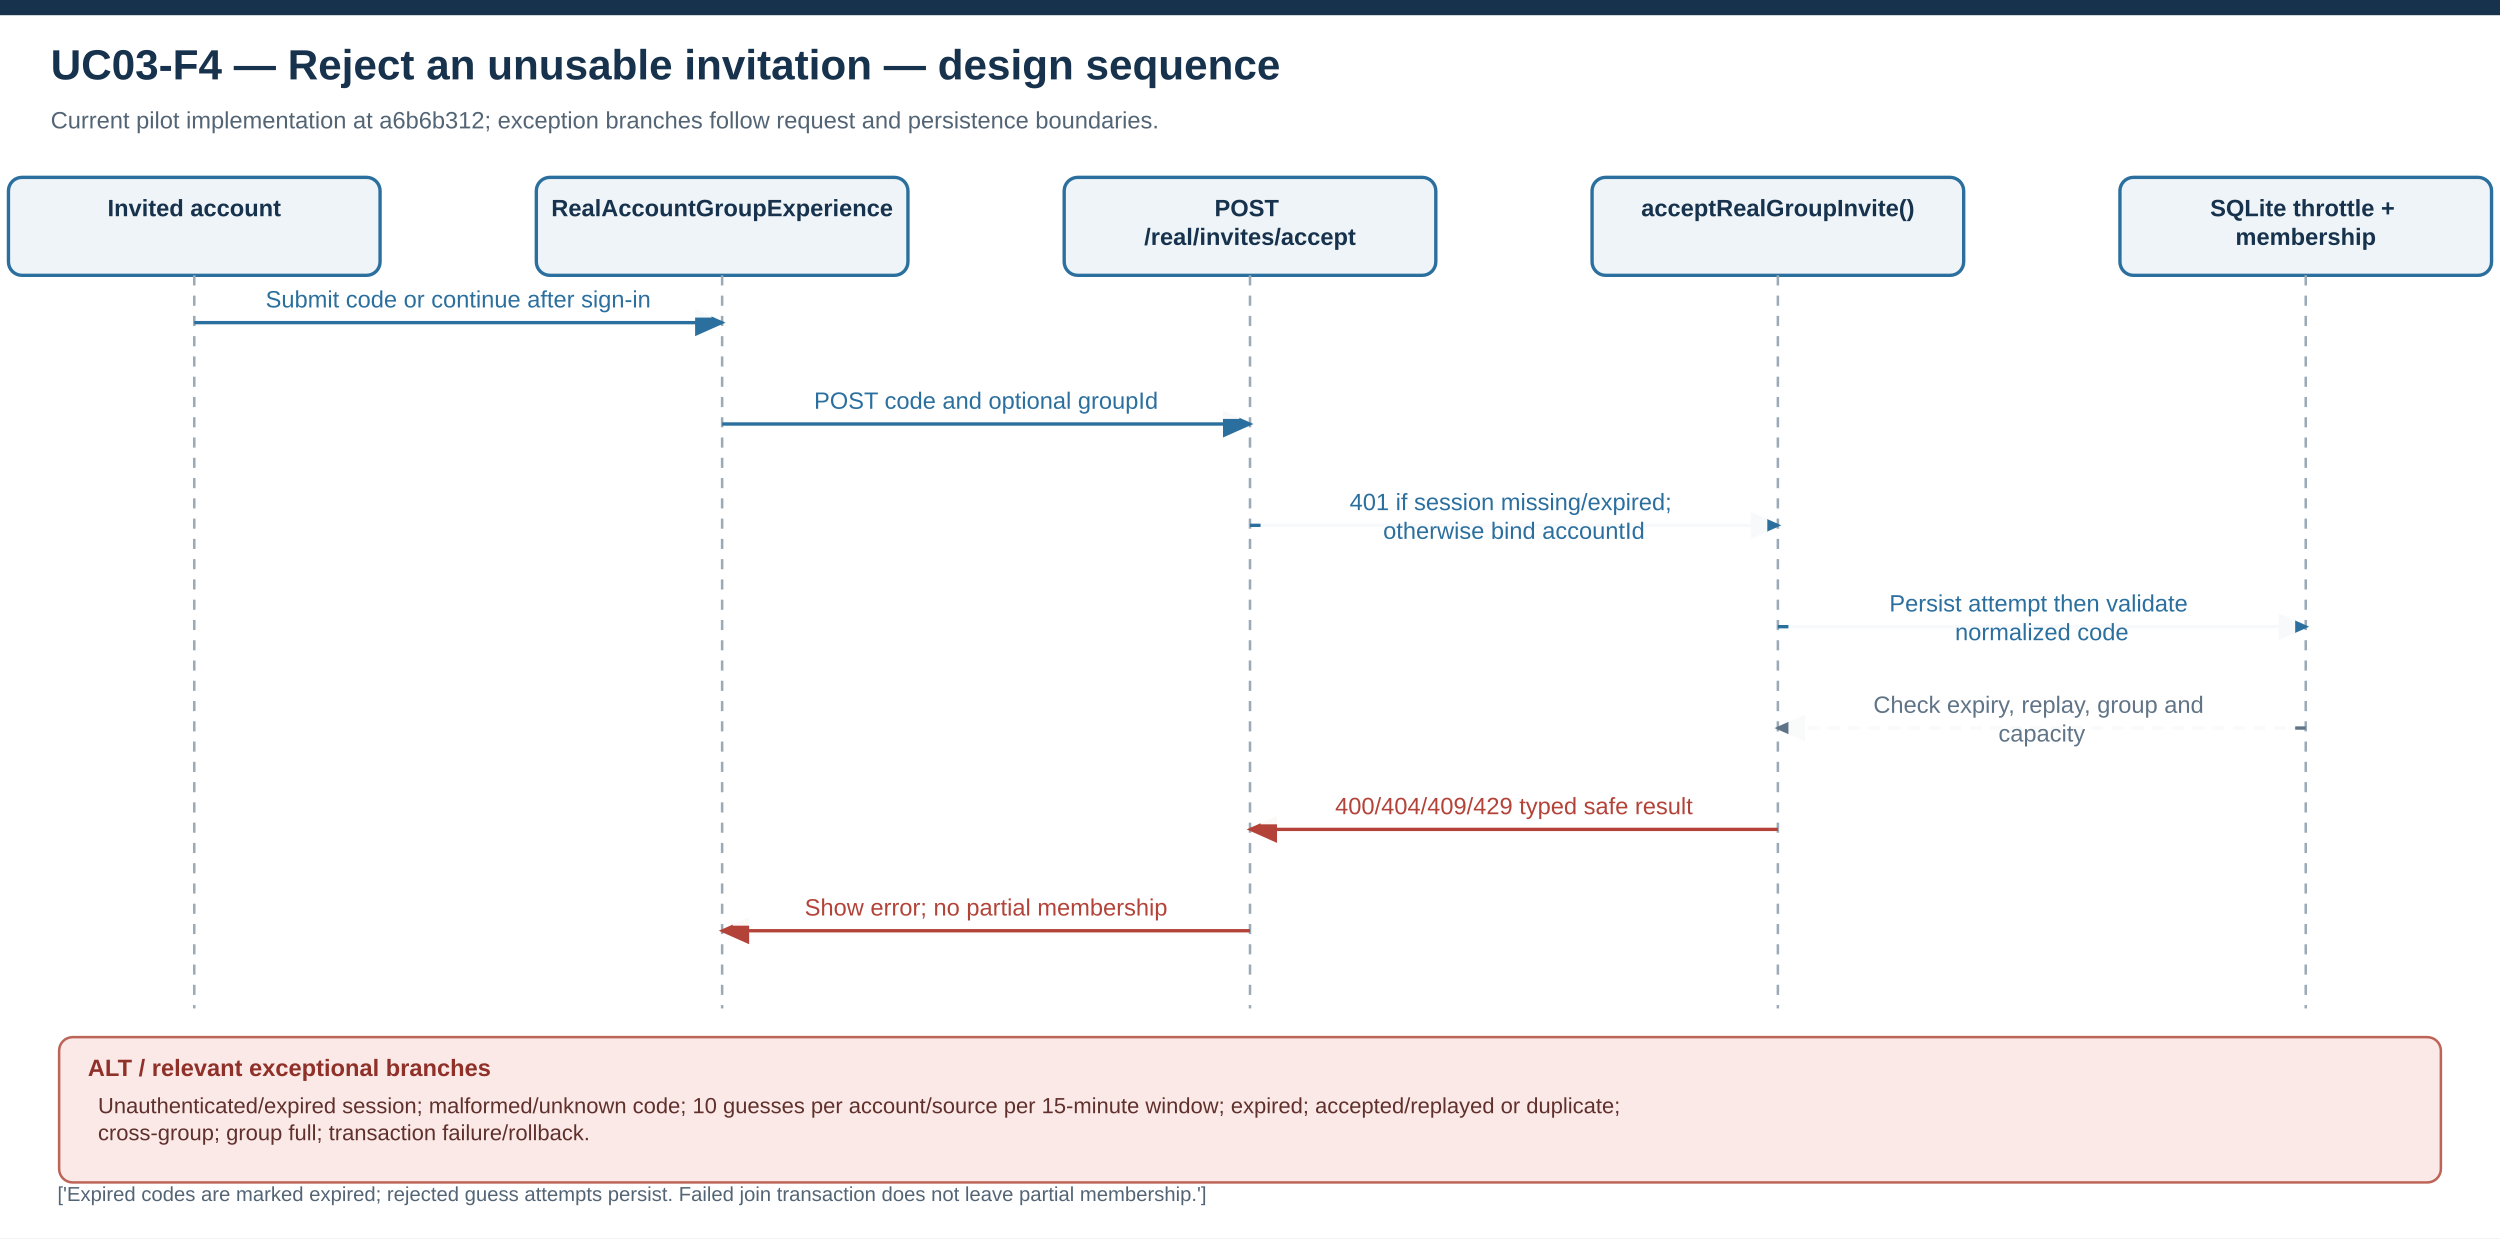
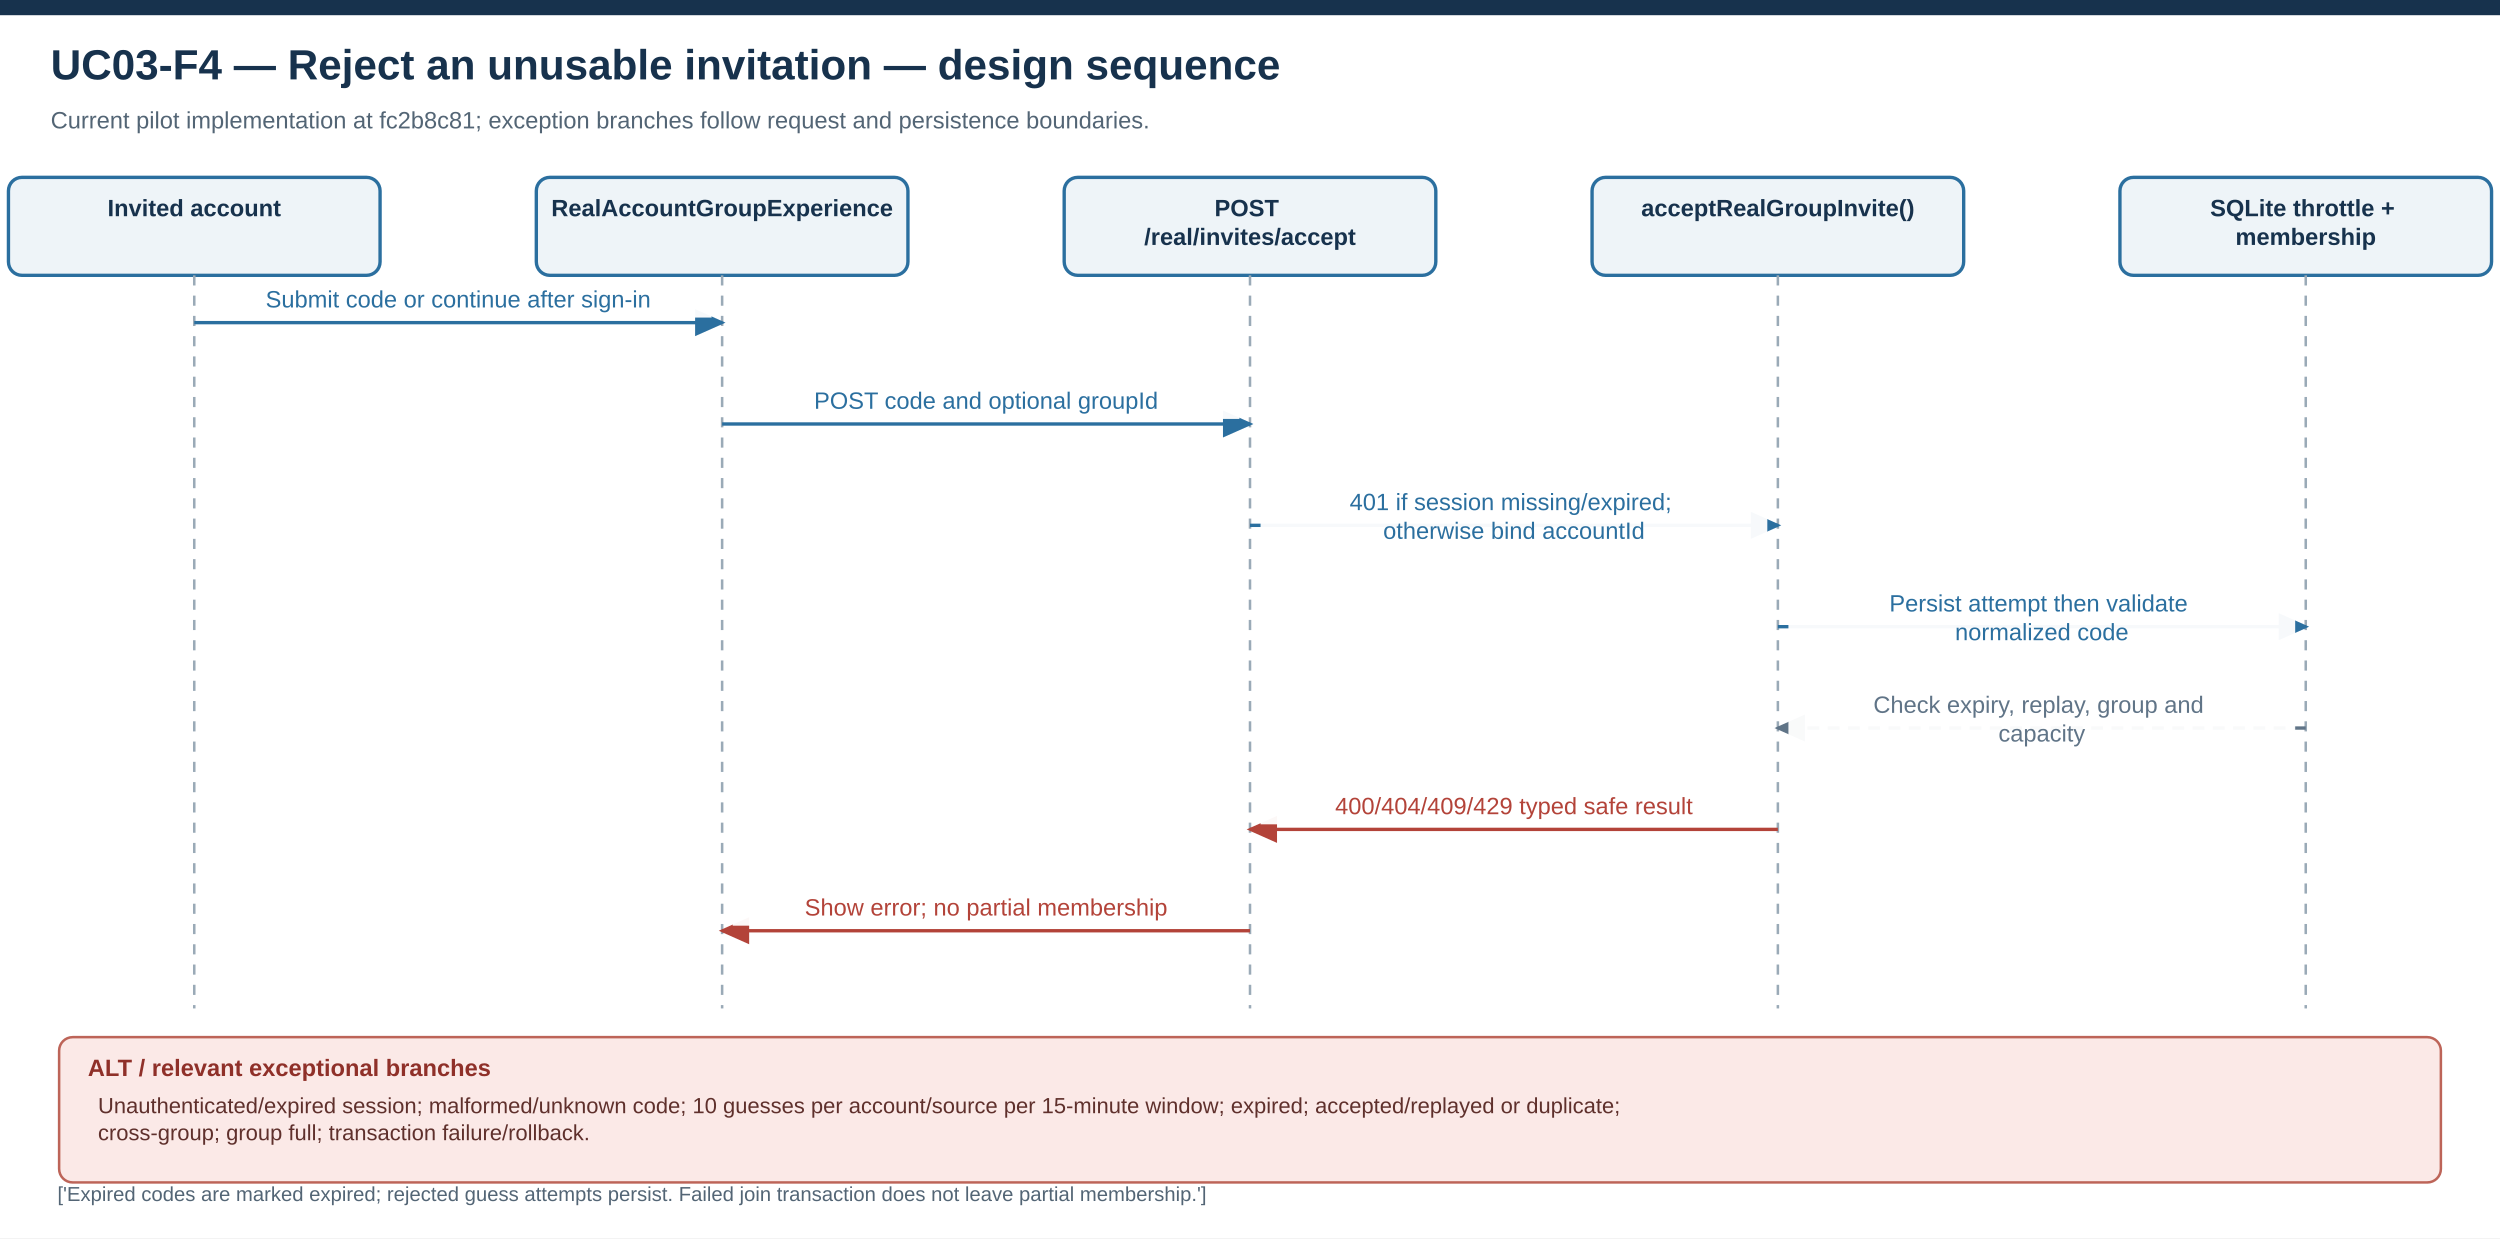
<svg xmlns="http://www.w3.org/2000/svg" width="1480px" height="733px" viewBox="0 0 1480 733" role="img" aria-label="UC03-F4 — Reject an unusable invitation — design sequence">
  <defs>
    <marker id="arrow" markerWidth="9" markerHeight="8" refX="8" refY="4" orient="auto">
      <path d="M0,0 L9,4 L0,8 z" fill="#607487" />
    </marker>
    <marker id="arrowBlue" markerWidth="9" markerHeight="8" refX="8" refY="4" orient="auto">
      <path d="M0,0 L9,4 L0,8 z" fill="#2b6f9f" />
    </marker>
    <marker id="arrowRed" markerWidth="9" markerHeight="8" refX="8" refY="4" orient="auto">
      <path d="M0,0 L9,4 L0,8 z" fill="#b34339" />
    </marker>
  </defs>
  <rect x="0" y="0" width="1480" height="733" fill="#ffffff" />
  <rect x="0" y="0" width="1480" height="9" fill="#17324d" />
  <text x="30" y="47" text-anchor="start" font-family="Arial, Helvetica, sans-serif" font-size="25px" font-weight="bold" fill="#17324d" word-spacing="1px" class="">UC03-F4 — Reject an unusable invitation — design sequence</text>
  <text x="30" y="76" text-anchor="start" font-family="Arial, Helvetica, sans-serif" font-size="14px" font-weight="normal" fill="#536575" word-spacing="1px">
-     <tspan x="30" dy="0">Current pilot implementation at a6b6b312; exception branches follow request and persistence boundaries.</tspan>
+     <tspan x="30" dy="0">Current pilot implementation at fc2b8c81; exception branches follow request and persistence boundaries.</tspan>
  </text>
  <rect x="5.0" y="105" width="220" height="58" rx="8" fill="#eef4f8" stroke="#2b6f9f" stroke-width="2" />
  <text x="115.0" y="128" text-anchor="middle" font-family="Arial, Helvetica, sans-serif" font-size="14px" font-weight="bold" fill="#17324d" word-spacing="1px">
    <tspan x="115.0" dy="0">Invited account</tspan>
  </text>
  <line x1="115.0" y1="163" x2="115.0" y2="597" stroke="#9aaab7" stroke-width="1.5" stroke-dasharray="6 6" />
  <rect x="317.5" y="105" width="220" height="58" rx="8" fill="#eef4f8" stroke="#2b6f9f" stroke-width="2" />
  <text x="427.5" y="128" text-anchor="middle" font-family="Arial, Helvetica, sans-serif" font-size="14px" font-weight="bold" fill="#17324d" word-spacing="1px">
    <tspan x="427.5" dy="0">RealAccountGroupExperience</tspan>
  </text>
  <line x1="427.5" y1="163" x2="427.5" y2="597" stroke="#9aaab7" stroke-width="1.5" stroke-dasharray="6 6" />
  <rect x="630.0" y="105" width="220" height="58" rx="8" fill="#eef4f8" stroke="#2b6f9f" stroke-width="2" />
  <text x="740.0" y="128" text-anchor="middle" font-family="Arial, Helvetica, sans-serif" font-size="14px" font-weight="bold" fill="#17324d" word-spacing="1px">
    <tspan x="740.0" dy="0">POST</tspan>
    <tspan x="740.0" dy="17">/real/invites/accept</tspan>
  </text>
  <line x1="740.0" y1="163" x2="740.0" y2="597" stroke="#9aaab7" stroke-width="1.5" stroke-dasharray="6 6" />
  <rect x="942.5" y="105" width="220" height="58" rx="8" fill="#eef4f8" stroke="#2b6f9f" stroke-width="2" />
  <text x="1052.5" y="128" text-anchor="middle" font-family="Arial, Helvetica, sans-serif" font-size="14px" font-weight="bold" fill="#17324d" word-spacing="1px">
    <tspan x="1052.5" dy="0">acceptRealGroupInvite()</tspan>
  </text>
  <line x1="1052.5" y1="163" x2="1052.5" y2="597" stroke="#9aaab7" stroke-width="1.5" stroke-dasharray="6 6" />
  <rect x="1255.0" y="105" width="220" height="58" rx="8" fill="#eef4f8" stroke="#2b6f9f" stroke-width="2" />
  <text x="1365.0" y="128" text-anchor="middle" font-family="Arial, Helvetica, sans-serif" font-size="14px" font-weight="bold" fill="#17324d" word-spacing="1px">
    <tspan x="1365.0" dy="0">SQLite throttle +</tspan>
    <tspan x="1365.0" dy="17">membership</tspan>
  </text>
  <line x1="1365.0" y1="163" x2="1365.0" y2="597" stroke="#9aaab7" stroke-width="1.5" stroke-dasharray="6 6" />
  <line x1="115.0" y1="191" x2="427.5" y2="191" stroke="#2b6f9f" stroke-width="2" marker-end="url(#arrowBlue)" />
  <rect x="121.25" y="166" width="300" height="22" fill="#ffffff" opacity="0.96" />
  <text x="271.25" y="182" text-anchor="middle" font-family="Arial, Helvetica, sans-serif" font-size="14px" font-weight="normal" fill="#2b6f9f" word-spacing="1px">
    <tspan x="271.25" dy="0">Submit code or continue after sign-in</tspan>
  </text>
  <line x1="427.5" y1="251" x2="740.0" y2="251" stroke="#2b6f9f" stroke-width="2" marker-end="url(#arrowBlue)" />
  <rect x="433.75" y="226" width="300" height="22" fill="#ffffff" opacity="0.96" />
  <text x="583.75" y="242" text-anchor="middle" font-family="Arial, Helvetica, sans-serif" font-size="14px" font-weight="normal" fill="#2b6f9f" word-spacing="1px">
    <tspan x="583.75" dy="0">POST code and optional groupId</tspan>
  </text>
  <line x1="740.0" y1="311" x2="1052.5" y2="311" stroke="#2b6f9f" stroke-width="2" marker-end="url(#arrowBlue)" />
  <rect x="746.25" y="286" width="300" height="39" fill="#ffffff" opacity="0.96" />
  <text x="896.25" y="302" text-anchor="middle" font-family="Arial, Helvetica, sans-serif" font-size="14px" font-weight="normal" fill="#2b6f9f" word-spacing="1px">
    <tspan x="896.25" dy="0">401 if session missing/expired;</tspan>
    <tspan x="896.25" dy="17">otherwise bind accountId</tspan>
  </text>
  <line x1="1052.5" y1="371" x2="1365.0" y2="371" stroke="#2b6f9f" stroke-width="2" marker-end="url(#arrowBlue)" />
  <rect x="1058.75" y="346" width="300" height="39" fill="#ffffff" opacity="0.96" />
  <text x="1208.75" y="362" text-anchor="middle" font-family="Arial, Helvetica, sans-serif" font-size="14px" font-weight="normal" fill="#2b6f9f" word-spacing="1px">
    <tspan x="1208.75" dy="0">Persist attempt then validate</tspan>
    <tspan x="1208.75" dy="17">normalized code</tspan>
  </text>
  <line x1="1365.0" y1="431" x2="1052.5" y2="431" stroke="#607487" stroke-width="2" stroke-dasharray="7 5" marker-end="url(#arrow)" />
  <rect x="1058.75" y="406" width="300" height="39" fill="#ffffff" opacity="0.96" />
  <text x="1208.75" y="422" text-anchor="middle" font-family="Arial, Helvetica, sans-serif" font-size="14px" font-weight="normal" fill="#607487" word-spacing="1px">
    <tspan x="1208.75" dy="0">Check expiry, replay, group and</tspan>
    <tspan x="1208.75" dy="17">capacity</tspan>
  </text>
  <line x1="1052.5" y1="491" x2="740.0" y2="491" stroke="#b34339" stroke-width="2" marker-end="url(#arrowRed)" />
  <rect x="746.25" y="466" width="300" height="22" fill="#ffffff" opacity="0.96" />
  <text x="896.25" y="482" text-anchor="middle" font-family="Arial, Helvetica, sans-serif" font-size="14px" font-weight="normal" fill="#b34339" word-spacing="1px">
    <tspan x="896.25" dy="0">400/404/409/429 typed safe result</tspan>
  </text>
  <line x1="740.0" y1="551" x2="427.5" y2="551" stroke="#b34339" stroke-width="2" marker-end="url(#arrowRed)" />
  <rect x="433.75" y="526" width="300" height="22" fill="#ffffff" opacity="0.96" />
  <text x="583.75" y="542" text-anchor="middle" font-family="Arial, Helvetica, sans-serif" font-size="14px" font-weight="normal" fill="#b34339" word-spacing="1px">
    <tspan x="583.75" dy="0">Show error; no partial membership</tspan>
  </text>
  <rect x="35" y="614" width="1410" height="86" rx="8" fill="#fbe9e7" stroke="#bd6458" stroke-width="1.5" />
  <text x="52" y="637" text-anchor="start" font-family="Arial, Helvetica, sans-serif" font-size="14px" font-weight="bold" fill="#8f3029" word-spacing="1px" class="">ALT / relevant exceptional branches</text>
  <text x="58" y="659" text-anchor="start" font-family="Arial, Helvetica, sans-serif" font-size="13px" font-weight="normal" fill="#5f302c" word-spacing="1px">
    <tspan x="58" dy="0">Unauthenticated/expired session; malformed/unknown code; 10 guesses per account/source per 15-minute window; expired; accepted/replayed or duplicate;</tspan>
    <tspan x="58" dy="16">cross-group; group full; transaction failure/rollback.</tspan>
  </text>
  <text x="34" y="711" text-anchor="start" font-family="Arial, Helvetica, sans-serif" font-size="12px" font-weight="normal" fill="#536575" word-spacing="1px">
    <tspan x="34" dy="0">['Expired codes are marked expired; rejected guess attempts persist. Failed join transaction does not leave partial membership.']</tspan>
  </text>
</svg>
